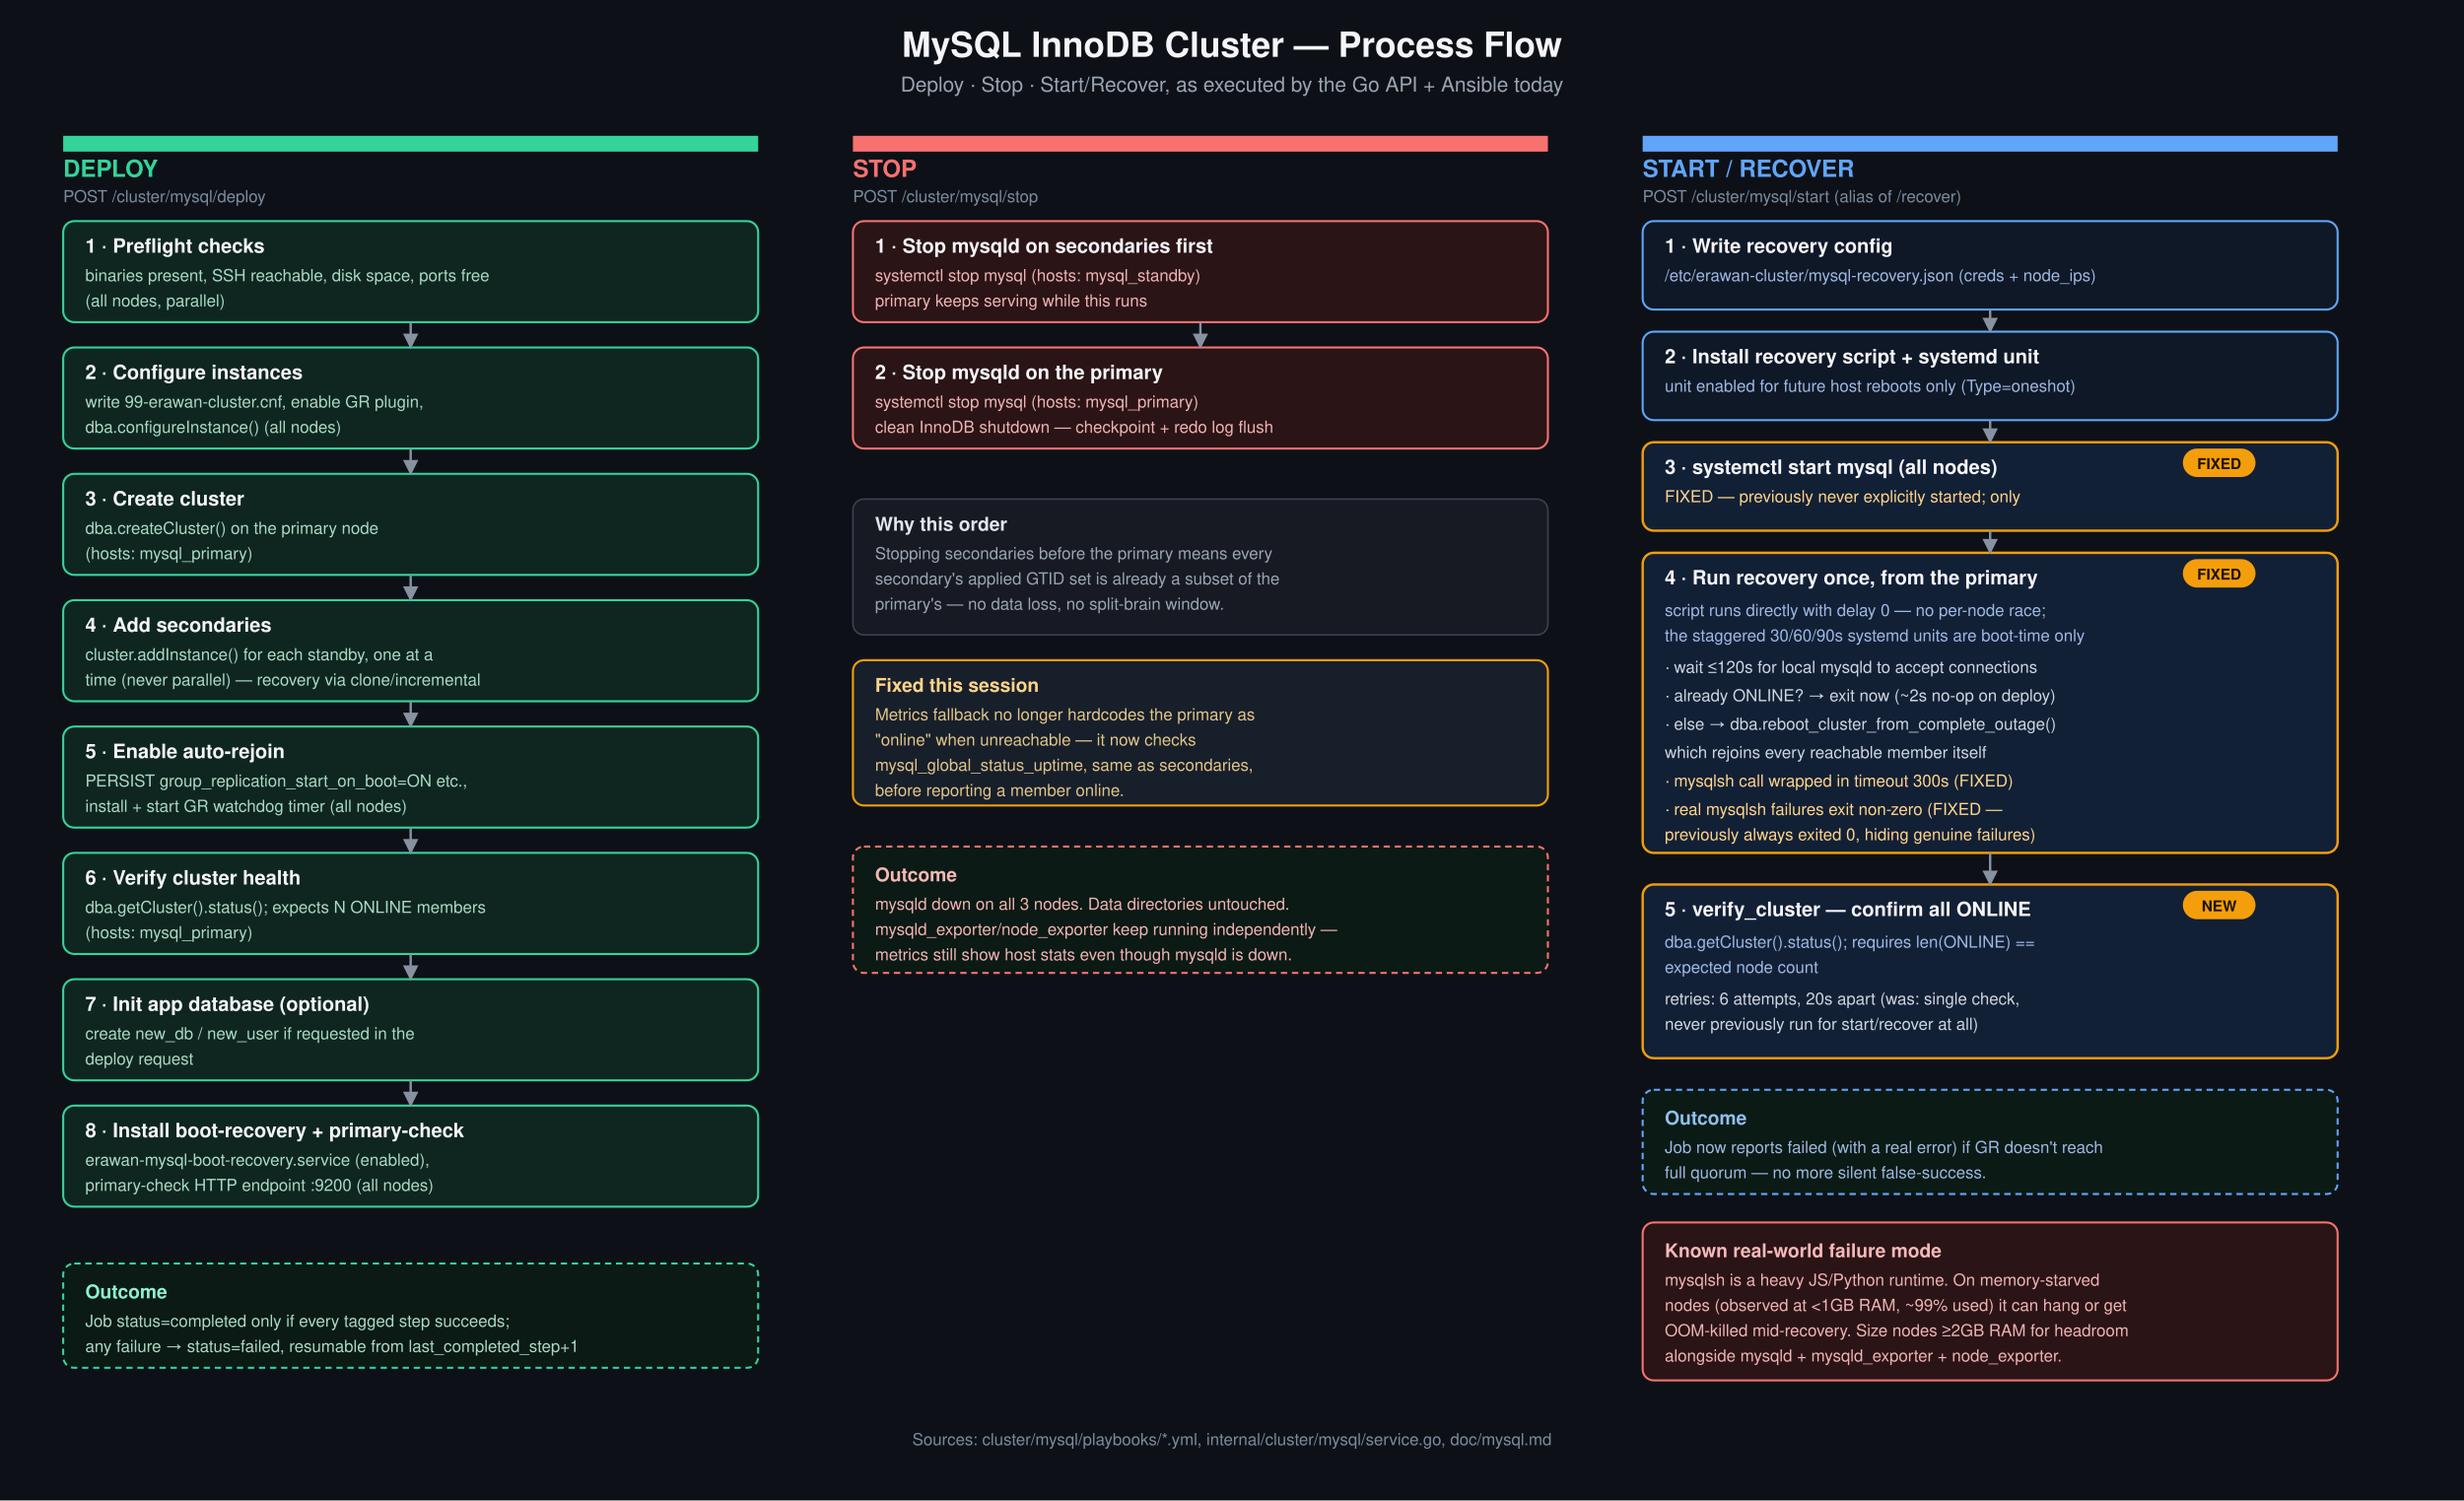
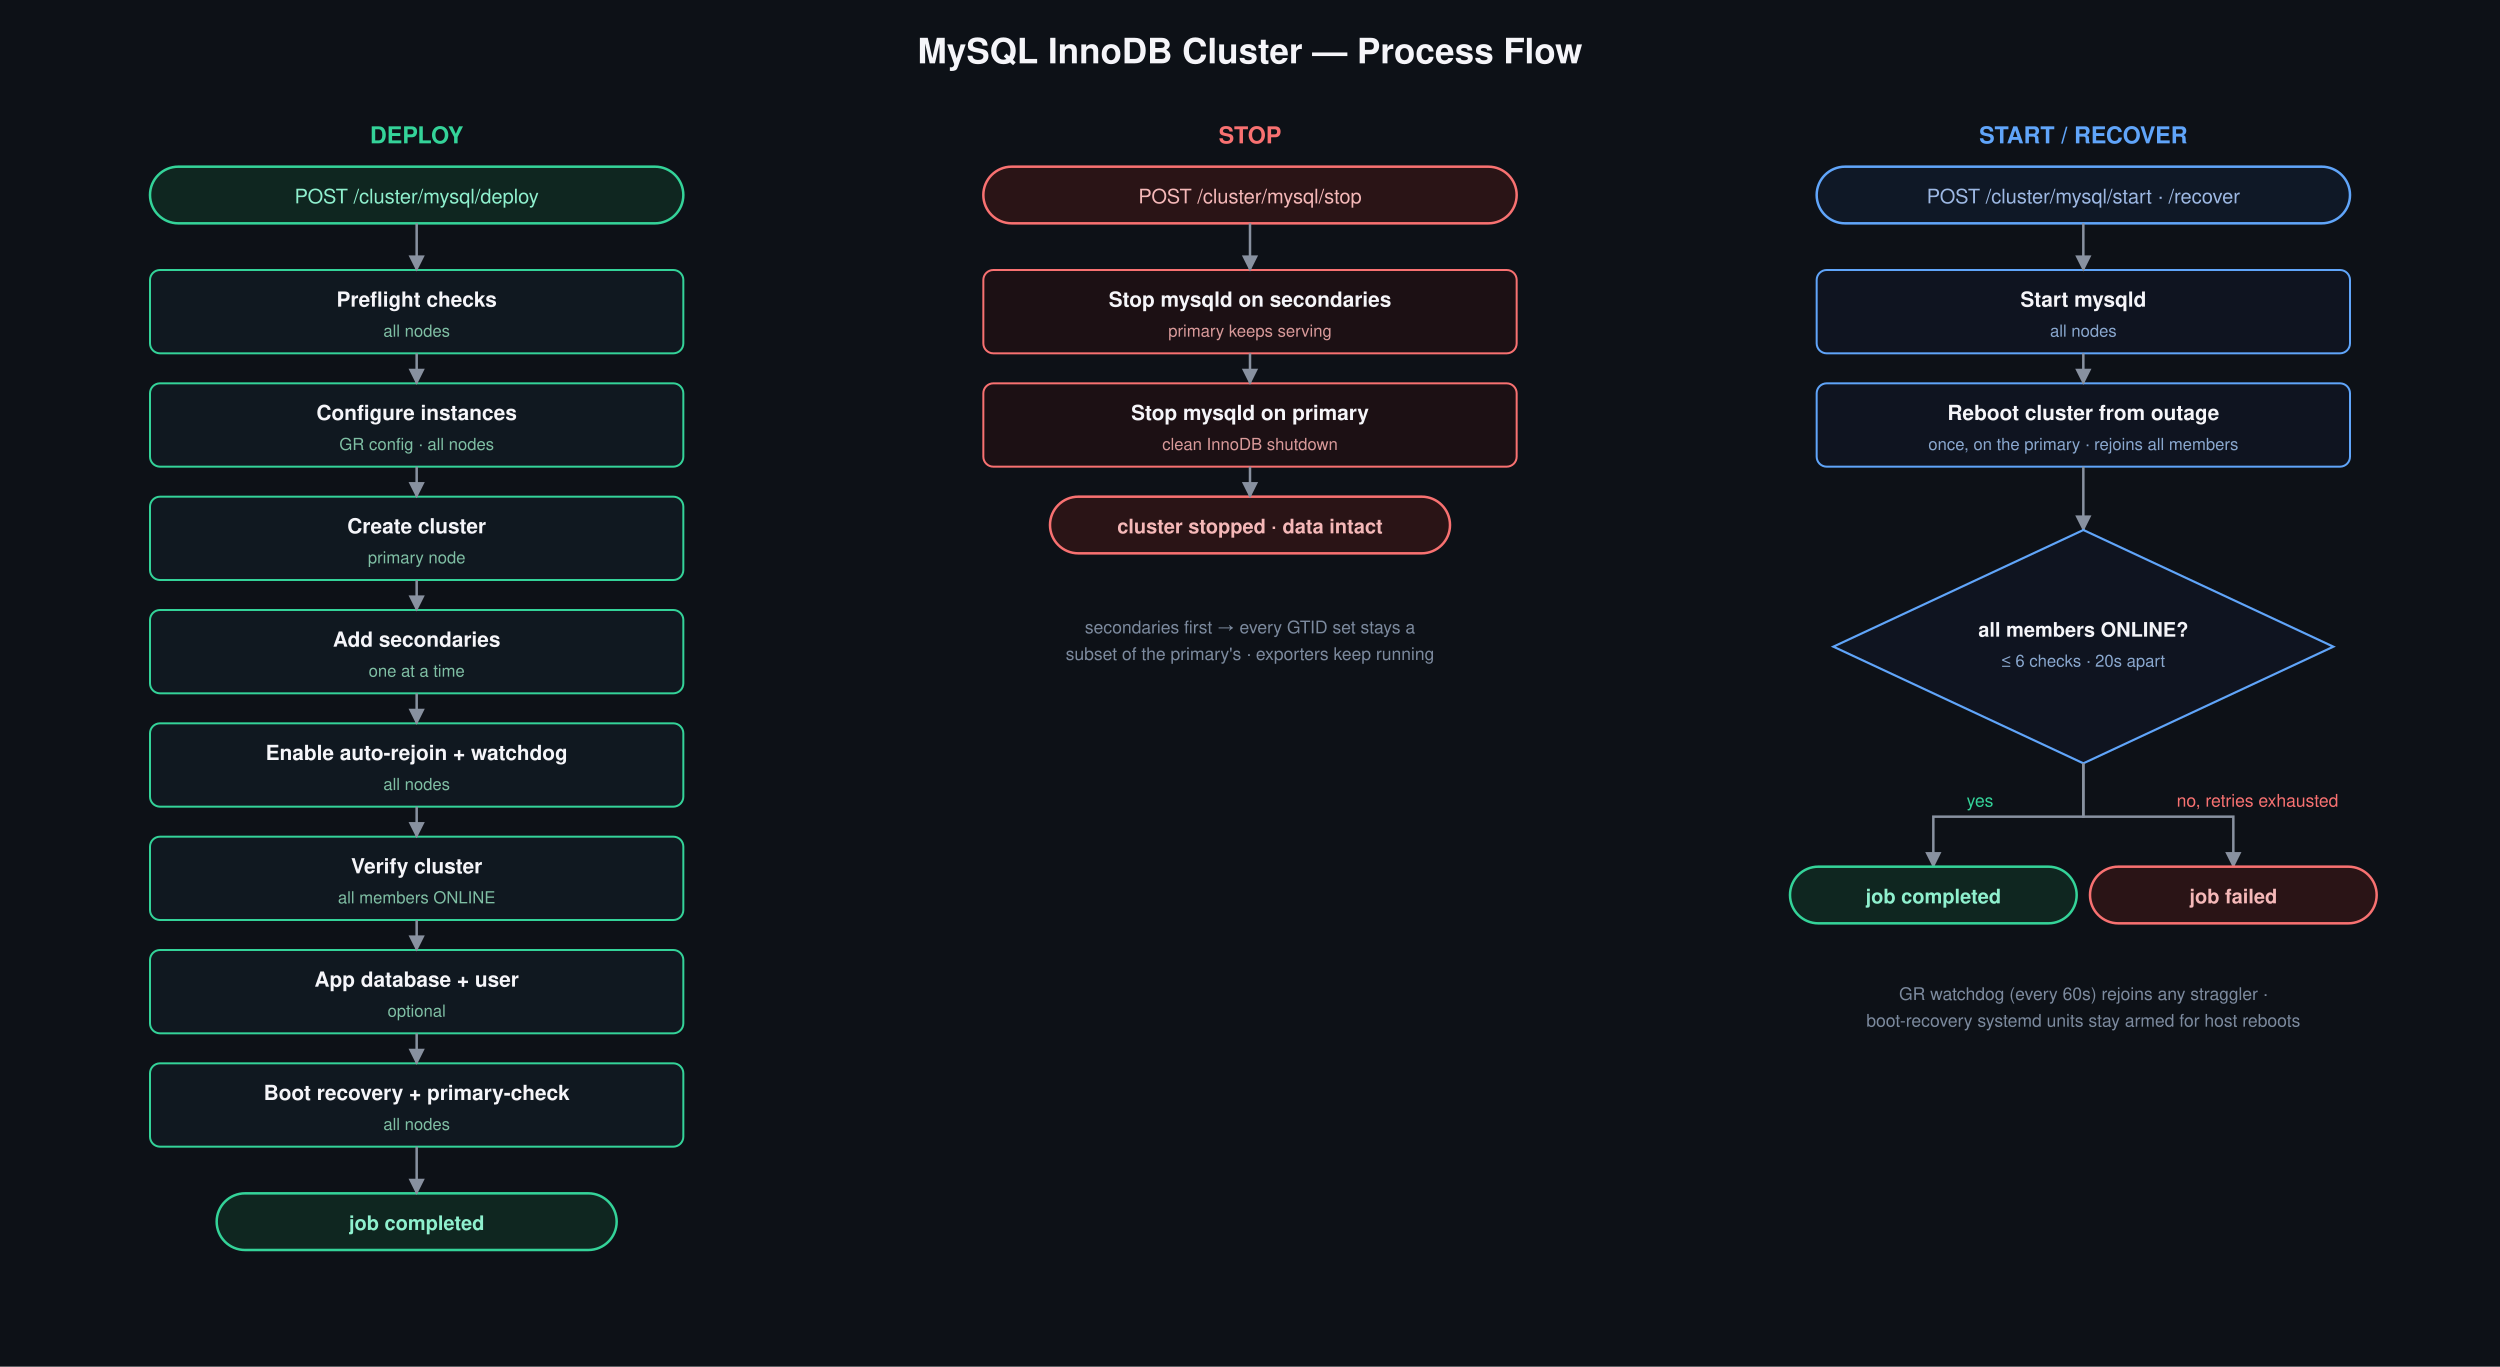
- <svg xmlns="http://www.w3.org/2000/svg" viewBox="0 0 1560 950" font-family="Segoe UI, Helvetica, Arial, sans-serif">
+ <svg xmlns="http://www.w3.org/2000/svg" viewBox="0 0 1500 820" font-family="Segoe UI, Helvetica, Arial, sans-serif">
  <defs>
-     <marker id="m-arrow" viewBox="0 0 10 10" refX="9" refY="5" markerWidth="6.5" markerHeight="6.5" orient="auto-start-reverse">
+     <marker id="m-a" viewBox="0 0 10 10" refX="9" refY="5" markerWidth="6.5" markerHeight="6.5" orient="auto-start-reverse">
      <path d="M0,0 L10,5 L0,10 z" fill="#8891a0" />
    </marker>
  </defs>
-   <rect x="0" y="0" width="1560" height="950" fill="#0d1117" />
-   <text x="780" y="36" text-anchor="middle" font-size="22" font-weight="600" fill="#f5f5f9">MySQL InnoDB Cluster — Process Flow</text>
-   <text x="780" y="58" text-anchor="middle" font-size="13" fill="#9aa4b2">Deploy · Stop · Start/Recover, as executed by the Go API + Ansible today</text>
-   <rect x="40" y="86" width="440" height="10" fill="#34d399" />
-   <text x="40" y="112" font-size="15" font-weight="700" fill="#34d399">DEPLOY</text>
-   <text x="40" y="128" font-size="10.5" fill="#7c8a9e">POST /cluster/mysql/deploy</text>
-   <rect x="40" y="140" width="440" height="64" rx="7" fill="#0f2620" stroke="#34d399" stroke-width="1.3" />
-   <text x="54" y="160" font-size="12.5" font-weight="600" fill="#f5f5f9">1 · Preflight checks</text>
-   <text x="54" y="178" font-size="10.5" fill="#a9d9c4">binaries present, SSH reachable, disk space, ports free</text>
-   <text x="54" y="194" font-size="10.5" fill="#a9d9c4">(all nodes, parallel)</text>
-   <rect x="40" y="220" width="440" height="64" rx="7" fill="#0f2620" stroke="#34d399" stroke-width="1.3" />
-   <text x="54" y="240" font-size="12.5" font-weight="600" fill="#f5f5f9">2 · Configure instances</text>
-   <text x="54" y="258" font-size="10.5" fill="#a9d9c4">write 99-erawan-cluster.cnf, enable GR plugin,</text>
-   <text x="54" y="274" font-size="10.5" fill="#a9d9c4">dba.configureInstance() (all nodes)</text>
-   <rect x="40" y="300" width="440" height="64" rx="7" fill="#0f2620" stroke="#34d399" stroke-width="1.3" />
-   <text x="54" y="320" font-size="12.5" font-weight="600" fill="#f5f5f9">3 · Create cluster</text>
-   <text x="54" y="338" font-size="10.5" fill="#a9d9c4">dba.createCluster() on the primary node</text>
-   <text x="54" y="354" font-size="10.5" fill="#a9d9c4">(hosts: mysql_primary)</text>
-   <rect x="40" y="380" width="440" height="64" rx="7" fill="#0f2620" stroke="#34d399" stroke-width="1.3" />
-   <text x="54" y="400" font-size="12.5" font-weight="600" fill="#f5f5f9">4 · Add secondaries</text>
-   <text x="54" y="418" font-size="10.5" fill="#a9d9c4">cluster.addInstance() for each standby, one at a</text>
-   <text x="54" y="434" font-size="10.5" fill="#a9d9c4">time (never parallel) — recovery via clone/incremental</text>
-   <rect x="40" y="460" width="440" height="64" rx="7" fill="#0f2620" stroke="#34d399" stroke-width="1.3" />
-   <text x="54" y="480" font-size="12.5" font-weight="600" fill="#f5f5f9">5 · Enable auto-rejoin</text>
-   <text x="54" y="498" font-size="10.5" fill="#a9d9c4">PERSIST group_replication_start_on_boot=ON etc.,</text>
-   <text x="54" y="514" font-size="10.5" fill="#a9d9c4">install + start GR watchdog timer (all nodes)</text>
-   <rect x="40" y="540" width="440" height="64" rx="7" fill="#0f2620" stroke="#34d399" stroke-width="1.3" />
-   <text x="54" y="560" font-size="12.5" font-weight="600" fill="#f5f5f9">6 · Verify cluster health</text>
-   <text x="54" y="578" font-size="10.5" fill="#a9d9c4">dba.getCluster().status(); expects N ONLINE members</text>
-   <text x="54" y="594" font-size="10.5" fill="#a9d9c4">(hosts: mysql_primary)</text>
-   <rect x="40" y="620" width="440" height="64" rx="7" fill="#0f2620" stroke="#34d399" stroke-width="1.3" />
-   <text x="54" y="640" font-size="12.5" font-weight="600" fill="#f5f5f9">7 · Init app database (optional)</text>
-   <text x="54" y="658" font-size="10.5" fill="#a9d9c4">create new_db / new_user if requested in the</text>
-   <text x="54" y="674" font-size="10.5" fill="#a9d9c4">deploy request</text>
-   <rect x="40" y="700" width="440" height="64" rx="7" fill="#0f2620" stroke="#34d399" stroke-width="1.3" />
-   <text x="54" y="720" font-size="12.5" font-weight="600" fill="#f5f5f9">8 · Install boot-recovery + primary-check</text>
-   <text x="54" y="738" font-size="10.5" fill="#a9d9c4">erawan-mysql-boot-recovery.service (enabled),</text>
-   <text x="54" y="754" font-size="10.5" fill="#a9d9c4">primary-check HTTP endpoint :9200 (all nodes)</text>
-   <line x1="260" y1="204" x2="260" y2="220" stroke="#8891a0" stroke-width="1.5" marker-end="url(#m-arrow)" />
-   <line x1="260" y1="284" x2="260" y2="300" stroke="#8891a0" stroke-width="1.5" marker-end="url(#m-arrow)" />
-   <line x1="260" y1="364" x2="260" y2="380" stroke="#8891a0" stroke-width="1.5" marker-end="url(#m-arrow)" />
-   <line x1="260" y1="444" x2="260" y2="460" stroke="#8891a0" stroke-width="1.5" marker-end="url(#m-arrow)" />
-   <line x1="260" y1="524" x2="260" y2="540" stroke="#8891a0" stroke-width="1.5" marker-end="url(#m-arrow)" />
-   <line x1="260" y1="604" x2="260" y2="620" stroke="#8891a0" stroke-width="1.5" marker-end="url(#m-arrow)" />
-   <line x1="260" y1="684" x2="260" y2="700" stroke="#8891a0" stroke-width="1.5" marker-end="url(#m-arrow)" />
-   <rect x="40" y="800" width="440" height="66" rx="7" fill="#0b1a14" stroke="#34d399" stroke-width="1.3" stroke-dasharray="4 3" />
-   <text x="54" y="822" font-size="12" font-weight="600" fill="#8ff0ce">Outcome</text>
-   <text x="54" y="840" font-size="10.5" fill="#a9d9c4">Job status=completed only if every tagged step succeeds;</text>
-   <text x="54" y="856" font-size="10.5" fill="#a9d9c4">any failure → status=failed, resumable from last_completed_step+1</text>
-   <rect x="540" y="86" width="440" height="10" fill="#f87171" />
-   <text x="540" y="112" font-size="15" font-weight="700" fill="#f87171">STOP</text>
-   <text x="540" y="128" font-size="10.5" fill="#7c8a9e">POST /cluster/mysql/stop</text>
-   <rect x="540" y="140" width="440" height="64" rx="7" fill="#2a1416" stroke="#f87171" stroke-width="1.3" />
-   <text x="554" y="160" font-size="12.5" font-weight="600" fill="#f5f5f9">1 · Stop mysqld on secondaries first</text>
-   <text x="554" y="178" font-size="10.5" fill="#f0b3b3">systemctl stop mysql (hosts: mysql_standby)</text>
-   <text x="554" y="194" font-size="10.5" fill="#f0b3b3">primary keeps serving while this runs</text>
-   <rect x="540" y="220" width="440" height="64" rx="7" fill="#2a1416" stroke="#f87171" stroke-width="1.3" />
-   <text x="554" y="240" font-size="12.5" font-weight="600" fill="#f5f5f9">2 · Stop mysqld on the primary</text>
-   <text x="554" y="258" font-size="10.5" fill="#f0b3b3">systemctl stop mysql (hosts: mysql_primary)</text>
-   <text x="554" y="274" font-size="10.5" fill="#f0b3b3">clean InnoDB shutdown — checkpoint + redo log flush</text>
-   <line x1="760" y1="204" x2="760" y2="220" stroke="#8891a0" stroke-width="1.5" marker-end="url(#m-arrow)" />
-   <rect x="540" y="316" width="440" height="86" rx="7" fill="#171a22" stroke="#3a4150" stroke-width="1" />
-   <text x="554" y="336" font-size="12" font-weight="600" fill="#e2e6eb">Why this order</text>
-   <text x="554" y="354" font-size="10.5" fill="#9aa4b2">Stopping secondaries before the primary means every</text>
-   <text x="554" y="370" font-size="10.5" fill="#9aa4b2">secondary's applied GTID set is already a subset of the</text>
-   <text x="554" y="386" font-size="10.5" fill="#9aa4b2">primary's — no data loss, no split-brain window.</text>
-   <rect x="540" y="418" width="440" height="92" rx="7" fill="#171f2a" stroke="#f59e0b" stroke-width="1.3" />
-   <text x="554" y="438" font-size="12" font-weight="600" fill="#ffd48a">Fixed this session</text>
-   <text x="554" y="456" font-size="10.5" fill="#e2c48a">Metrics fallback no longer hardcodes the primary as</text>
-   <text x="554" y="472" font-size="10.5" fill="#e2c48a">"online" when unreachable — it now checks</text>
-   <text x="554" y="488" font-size="10.5" fill="#e2c48a">mysql_global_status_uptime, same as secondaries,</text>
-   <text x="554" y="504" font-size="10.5" fill="#e2c48a">before reporting a member online.</text>
-   <rect x="540" y="536" width="440" height="80" rx="7" fill="#0b1a14" stroke="#f87171" stroke-width="1.3" stroke-dasharray="4 3" />
-   <text x="554" y="558" font-size="12" font-weight="600" fill="#f5b8b8">Outcome</text>
-   <text x="554" y="576" font-size="10.5" fill="#f0b3b3">mysqld down on all 3 nodes. Data directories untouched.</text>
-   <text x="554" y="592" font-size="10.5" fill="#f0b3b3">mysqld_exporter/node_exporter keep running independently —</text>
-   <text x="554" y="608" font-size="10.5" fill="#f0b3b3">metrics still show host stats even though mysqld is down.</text>
-   <rect x="1040" y="86" width="440" height="10" fill="#60a5fa" />
-   <text x="1040" y="112" font-size="15" font-weight="700" fill="#60a5fa">START / RECOVER</text>
-   <text x="1040" y="128" font-size="10.5" fill="#7c8a9e">POST /cluster/mysql/start  (alias of /recover)</text>
-   <rect x="1040" y="140" width="440" height="56" rx="7" fill="#0f1826" stroke="#60a5fa" stroke-width="1.3" />
-   <text x="1054" y="160" font-size="12.5" font-weight="600" fill="#f5f5f9">1 · Write recovery config</text>
-   <text x="1054" y="178" font-size="10.5" fill="#9db8e3">/etc/erawan-cluster/mysql-recovery.json (creds + node_ips)</text>
-   <rect x="1040" y="210" width="440" height="56" rx="7" fill="#0f1826" stroke="#60a5fa" stroke-width="1.3" />
-   <text x="1054" y="230" font-size="12.5" font-weight="600" fill="#f5f5f9">2 · Install recovery script + systemd unit</text>
-   <text x="1054" y="248" font-size="10.5" fill="#9db8e3">unit enabled for future host reboots only (Type=oneshot)</text>
-   <rect x="1040" y="280" width="440" height="56" rx="7" fill="#122036" stroke="#f59e0b" stroke-width="1.5" />
-   <text x="1054" y="300" font-size="12.5" font-weight="600" fill="#f5f5f9">3 · systemctl start mysql (all nodes)</text>
-   <text x="1054" y="318" font-size="10.5" fill="#ffd48a">FIXED — previously never explicitly started; only</text>
-   <rect x="1382" y="284" width="46" height="18" rx="9" fill="#f59e0b" />
-   <text x="1405" y="297" text-anchor="middle" font-size="9.5" font-weight="700" fill="#1a1206">FIXED</text>
-   <rect x="1040" y="350" width="440" height="190" rx="7" fill="#122036" stroke="#f59e0b" stroke-width="1.5" />
-   <text x="1054" y="370" font-size="12.5" font-weight="600" fill="#f5f5f9">4 · Run recovery once, from the primary</text>
-   <rect x="1382" y="354" width="46" height="18" rx="9" fill="#f59e0b" />
-   <text x="1405" y="367" text-anchor="middle" font-size="9.5" font-weight="700" fill="#1a1206">FIXED</text>
-   <text x="1054" y="390" font-size="10.5" fill="#9db8e3">script runs directly with delay 0 — no per-node race;</text>
-   <text x="1054" y="406" font-size="10.5" fill="#9db8e3">the staggered 30/60/90s systemd units are boot-time only</text>
-   <text x="1054" y="426" font-size="10.5" fill="#cdd6e0">· wait ≤120s for local mysqld to accept connections</text>
-   <text x="1054" y="444" font-size="10.5" fill="#cdd6e0">· already ONLINE? → exit now (~2s no-op on deploy)</text>
-   <text x="1054" y="462" font-size="10.5" fill="#cdd6e0">· else → dba.reboot_cluster_from_complete_outage()</text>
-   <text x="1054" y="480" font-size="10.5" fill="#cdd6e0">  which rejoins every reachable member itself</text>
-   <text x="1054" y="498" font-size="10.5" fill="#ffd48a">· mysqlsh call wrapped in timeout 300s (FIXED)</text>
-   <text x="1054" y="516" font-size="10.5" fill="#ffd48a">· real mysqlsh failures exit non-zero (FIXED —</text>
-   <text x="1054" y="532" font-size="10.5" fill="#ffd48a">  previously always exited 0, hiding genuine failures)</text>
-   <rect x="1040" y="560" width="440" height="110" rx="7" fill="#122036" stroke="#f59e0b" stroke-width="1.5" />
-   <text x="1054" y="580" font-size="12.5" font-weight="600" fill="#f5f5f9">5 · verify_cluster — confirm all ONLINE</text>
-   <rect x="1382" y="564" width="46" height="18" rx="9" fill="#f59e0b" />
-   <text x="1405" y="577" text-anchor="middle" font-size="9.5" font-weight="700" fill="#1a1206">NEW</text>
-   <text x="1054" y="600" font-size="10.5" fill="#9db8e3">dba.getCluster().status(); requires len(ONLINE) ==</text>
-   <text x="1054" y="616" font-size="10.5" fill="#9db8e3">expected node count</text>
-   <text x="1054" y="636" font-size="10.5" fill="#cdd6e0">retries: 6 attempts, 20s apart (was: single check,</text>
-   <text x="1054" y="652" font-size="10.5" fill="#cdd6e0">never previously run for start/recover at all)</text>
-   <line x1="1260" y1="196" x2="1260" y2="210" stroke="#8891a0" stroke-width="1.5" marker-end="url(#m-arrow)" />
-   <line x1="1260" y1="266" x2="1260" y2="280" stroke="#8891a0" stroke-width="1.5" marker-end="url(#m-arrow)" />
-   <line x1="1260" y1="336" x2="1260" y2="350" stroke="#8891a0" stroke-width="1.5" marker-end="url(#m-arrow)" />
-   <line x1="1260" y1="540" x2="1260" y2="560" stroke="#8891a0" stroke-width="1.5" marker-end="url(#m-arrow)" />
-   <rect x="1040" y="690" width="440" height="66" rx="7" fill="#0b1a14" stroke="#60a5fa" stroke-width="1.3" stroke-dasharray="4 3" />
-   <text x="1054" y="712" font-size="12" font-weight="600" fill="#8fc0f0">Outcome</text>
-   <text x="1054" y="730" font-size="10.5" fill="#9db8e3">Job now reports failed (with a real error) if GR doesn't reach</text>
-   <text x="1054" y="746" font-size="10.5" fill="#9db8e3">full quorum — no more silent false-success.</text>
-   <rect x="1040" y="774" width="440" height="100" rx="7" fill="#2a1416" stroke="#f87171" stroke-width="1.3" />
-   <text x="1054" y="796" font-size="12" font-weight="600" fill="#f5b8b8">Known real-world failure mode</text>
-   <text x="1054" y="814" font-size="10.5" fill="#f0b3b3">mysqlsh is a heavy JS/Python runtime. On memory-starved</text>
-   <text x="1054" y="830" font-size="10.5" fill="#f0b3b3">nodes (observed at &lt;1GB RAM, ~99% used) it can hang or get</text>
-   <text x="1054" y="846" font-size="10.5" fill="#f0b3b3">OOM-killed mid-recovery. Size nodes ≥2GB RAM for headroom</text>
-   <text x="1054" y="862" font-size="10.5" fill="#f0b3b3">alongside mysqld + mysqld_exporter + node_exporter.</text>
-   <text x="780" y="915" text-anchor="middle" font-size="10.5" fill="#7c8a9e">Sources: cluster/mysql/playbooks/*.yml, internal/cluster/mysql/service.go, doc/mysql.md</text>
+   <rect x="0" y="0" width="1500" height="820" fill="#0d1117" />
+   <text x="750" y="38" text-anchor="middle" font-size="21" font-weight="600" fill="#f5f5f9">MySQL InnoDB Cluster — Process Flow</text>
+   <text x="250" y="86" text-anchor="middle" font-size="14" font-weight="700" fill="#34d399">DEPLOY</text>
+   <rect x="90" y="100" width="320" height="34" rx="17" fill="#0f2620" stroke="#34d399" stroke-width="1.5" />
+   <text x="250" y="122" text-anchor="middle" font-size="12" fill="#8ff0ce">POST /cluster/mysql/deploy</text>
+   <rect x="90" y="162" width="320" height="50" rx="6" fill="#101820" stroke="#34d399" stroke-width="1.2" />
+   <text x="250" y="184" text-anchor="middle" font-size="12.5" font-weight="600" fill="#f5f5f9">Preflight checks</text>
+   <text x="250" y="202" text-anchor="middle" font-size="10" fill="#7fbfa4">all nodes</text>
+   <rect x="90" y="230" width="320" height="50" rx="6" fill="#101820" stroke="#34d399" stroke-width="1.2" />
+   <text x="250" y="252" text-anchor="middle" font-size="12.5" font-weight="600" fill="#f5f5f9">Configure instances</text>
+   <text x="250" y="270" text-anchor="middle" font-size="10" fill="#7fbfa4">GR config · all nodes</text>
+   <rect x="90" y="298" width="320" height="50" rx="6" fill="#101820" stroke="#34d399" stroke-width="1.2" />
+   <text x="250" y="320" text-anchor="middle" font-size="12.5" font-weight="600" fill="#f5f5f9">Create cluster</text>
+   <text x="250" y="338" text-anchor="middle" font-size="10" fill="#7fbfa4">primary node</text>
+   <rect x="90" y="366" width="320" height="50" rx="6" fill="#101820" stroke="#34d399" stroke-width="1.2" />
+   <text x="250" y="388" text-anchor="middle" font-size="12.5" font-weight="600" fill="#f5f5f9">Add secondaries</text>
+   <text x="250" y="406" text-anchor="middle" font-size="10" fill="#7fbfa4">one at a time</text>
+   <rect x="90" y="434" width="320" height="50" rx="6" fill="#101820" stroke="#34d399" stroke-width="1.2" />
+   <text x="250" y="456" text-anchor="middle" font-size="12.5" font-weight="600" fill="#f5f5f9">Enable auto-rejoin + watchdog</text>
+   <text x="250" y="474" text-anchor="middle" font-size="10" fill="#7fbfa4">all nodes</text>
+   <rect x="90" y="502" width="320" height="50" rx="6" fill="#101820" stroke="#34d399" stroke-width="1.2" />
+   <text x="250" y="524" text-anchor="middle" font-size="12.5" font-weight="600" fill="#f5f5f9">Verify cluster</text>
+   <text x="250" y="542" text-anchor="middle" font-size="10" fill="#7fbfa4">all members ONLINE</text>
+   <rect x="90" y="570" width="320" height="50" rx="6" fill="#101820" stroke="#34d399" stroke-width="1.2" />
+   <text x="250" y="592" text-anchor="middle" font-size="12.5" font-weight="600" fill="#f5f5f9">App database + user</text>
+   <text x="250" y="610" text-anchor="middle" font-size="10" fill="#7fbfa4">optional</text>
+   <rect x="90" y="638" width="320" height="50" rx="6" fill="#101820" stroke="#34d399" stroke-width="1.2" />
+   <text x="250" y="660" text-anchor="middle" font-size="12.5" font-weight="600" fill="#f5f5f9">Boot recovery + primary-check</text>
+   <text x="250" y="678" text-anchor="middle" font-size="10" fill="#7fbfa4">all nodes</text>
+   <rect x="130" y="716" width="240" height="34" rx="17" fill="#0f2620" stroke="#34d399" stroke-width="1.5" />
+   <text x="250" y="738" text-anchor="middle" font-size="12" font-weight="600" fill="#8ff0ce">job completed</text>
+   <line x1="250" y1="134" x2="250" y2="162" stroke="#8891a0" stroke-width="1.5" marker-end="url(#m-a)" />
+   <line x1="250" y1="212" x2="250" y2="230" stroke="#8891a0" stroke-width="1.5" marker-end="url(#m-a)" />
+   <line x1="250" y1="280" x2="250" y2="298" stroke="#8891a0" stroke-width="1.5" marker-end="url(#m-a)" />
+   <line x1="250" y1="348" x2="250" y2="366" stroke="#8891a0" stroke-width="1.5" marker-end="url(#m-a)" />
+   <line x1="250" y1="416" x2="250" y2="434" stroke="#8891a0" stroke-width="1.5" marker-end="url(#m-a)" />
+   <line x1="250" y1="484" x2="250" y2="502" stroke="#8891a0" stroke-width="1.5" marker-end="url(#m-a)" />
+   <line x1="250" y1="552" x2="250" y2="570" stroke="#8891a0" stroke-width="1.5" marker-end="url(#m-a)" />
+   <line x1="250" y1="620" x2="250" y2="638" stroke="#8891a0" stroke-width="1.5" marker-end="url(#m-a)" />
+   <line x1="250" y1="688" x2="250" y2="716" stroke="#8891a0" stroke-width="1.5" marker-end="url(#m-a)" />
+   <text x="750" y="86" text-anchor="middle" font-size="14" font-weight="700" fill="#f87171">STOP</text>
+   <rect x="590" y="100" width="320" height="34" rx="17" fill="#2a1416" stroke="#f87171" stroke-width="1.5" />
+   <text x="750" y="122" text-anchor="middle" font-size="12" fill="#f5b8b8">POST /cluster/mysql/stop</text>
+   <rect x="590" y="162" width="320" height="50" rx="6" fill="#1c1014" stroke="#f87171" stroke-width="1.2" />
+   <text x="750" y="184" text-anchor="middle" font-size="12.5" font-weight="600" fill="#f5f5f9">Stop mysqld on secondaries</text>
+   <text x="750" y="202" text-anchor="middle" font-size="10" fill="#d99a9a">primary keeps serving</text>
+   <rect x="590" y="230" width="320" height="50" rx="6" fill="#1c1014" stroke="#f87171" stroke-width="1.2" />
+   <text x="750" y="252" text-anchor="middle" font-size="12.5" font-weight="600" fill="#f5f5f9">Stop mysqld on primary</text>
+   <text x="750" y="270" text-anchor="middle" font-size="10" fill="#d99a9a">clean InnoDB shutdown</text>
+   <rect x="630" y="298" width="240" height="34" rx="17" fill="#2a1416" stroke="#f87171" stroke-width="1.5" />
+   <text x="750" y="320" text-anchor="middle" font-size="12" font-weight="600" fill="#f5b8b8">cluster stopped · data intact</text>
+   <line x1="750" y1="134" x2="750" y2="162" stroke="#8891a0" stroke-width="1.5" marker-end="url(#m-a)" />
+   <line x1="750" y1="212" x2="750" y2="230" stroke="#8891a0" stroke-width="1.5" marker-end="url(#m-a)" />
+   <line x1="750" y1="280" x2="750" y2="298" stroke="#8891a0" stroke-width="1.5" marker-end="url(#m-a)" />
+   <text x="750" y="380" text-anchor="middle" font-size="10.5" fill="#7c8a9e">secondaries first → every GTID set stays a</text>
+   <text x="750" y="396" text-anchor="middle" font-size="10.5" fill="#7c8a9e">subset of the primary's · exporters keep running</text>
+   <text x="1250" y="86" text-anchor="middle" font-size="14" font-weight="700" fill="#60a5fa">START / RECOVER</text>
+   <rect x="1090" y="100" width="320" height="34" rx="17" fill="#0f1826" stroke="#60a5fa" stroke-width="1.5" />
+   <text x="1250" y="122" text-anchor="middle" font-size="12" fill="#9db8e3">POST /cluster/mysql/start · /recover</text>
+   <rect x="1090" y="162" width="320" height="50" rx="6" fill="#0f1420" stroke="#60a5fa" stroke-width="1.2" />
+   <text x="1250" y="184" text-anchor="middle" font-size="12.5" font-weight="600" fill="#f5f5f9">Start mysqld</text>
+   <text x="1250" y="202" text-anchor="middle" font-size="10" fill="#8aa8cf">all nodes</text>
+   <rect x="1090" y="230" width="320" height="50" rx="6" fill="#0f1420" stroke="#60a5fa" stroke-width="1.2" />
+   <text x="1250" y="252" text-anchor="middle" font-size="12.5" font-weight="600" fill="#f5f5f9">Reboot cluster from outage</text>
+   <text x="1250" y="270" text-anchor="middle" font-size="10" fill="#8aa8cf">once, on the primary · rejoins all members</text>
+   <line x1="1250" y1="134" x2="1250" y2="162" stroke="#8891a0" stroke-width="1.5" marker-end="url(#m-a)" />
+   <line x1="1250" y1="212" x2="1250" y2="230" stroke="#8891a0" stroke-width="1.5" marker-end="url(#m-a)" />
+   <line x1="1250" y1="280" x2="1250" y2="318" stroke="#8891a0" stroke-width="1.5" marker-end="url(#m-a)" />
+   <polygon points="1250,318 1400,388 1250,458 1100,388" fill="#0f1420" stroke="#60a5fa" stroke-width="1.3" />
+   <text x="1250" y="382" text-anchor="middle" font-size="12" font-weight="600" fill="#f5f5f9">all members ONLINE?</text>
+   <text x="1250" y="400" text-anchor="middle" font-size="10" fill="#8aa8cf">≤ 6 checks · 20s apart</text>
+   <path d="M1250,458 V490 H1160 V520" fill="none" stroke="#8891a0" stroke-width="1.5" marker-end="url(#m-a)" />
+   <text x="1180" y="484" font-size="10.5" fill="#34d399">yes</text>
+   <path d="M1250,458 V490 H1340 V520" fill="none" stroke="#8891a0" stroke-width="1.5" marker-end="url(#m-a)" />
+   <text x="1306" y="484" font-size="10.5" fill="#f87171">no, retries exhausted</text>
+   <rect x="1074" y="520" width="172" height="34" rx="17" fill="#0f2620" stroke="#34d399" stroke-width="1.5" />
+   <text x="1160" y="542" text-anchor="middle" font-size="12" font-weight="600" fill="#8ff0ce">job completed</text>
+   <rect x="1254" y="520" width="172" height="34" rx="17" fill="#2a1416" stroke="#f87171" stroke-width="1.5" />
+   <text x="1340" y="542" text-anchor="middle" font-size="12" font-weight="600" fill="#f5b8b8">job failed</text>
+   <text x="1250" y="600" text-anchor="middle" font-size="10.5" fill="#7c8a9e">GR watchdog (every 60s) rejoins any straggler ·</text>
+   <text x="1250" y="616" text-anchor="middle" font-size="10.5" fill="#7c8a9e">boot-recovery systemd units stay armed for host reboots</text>
</svg>
